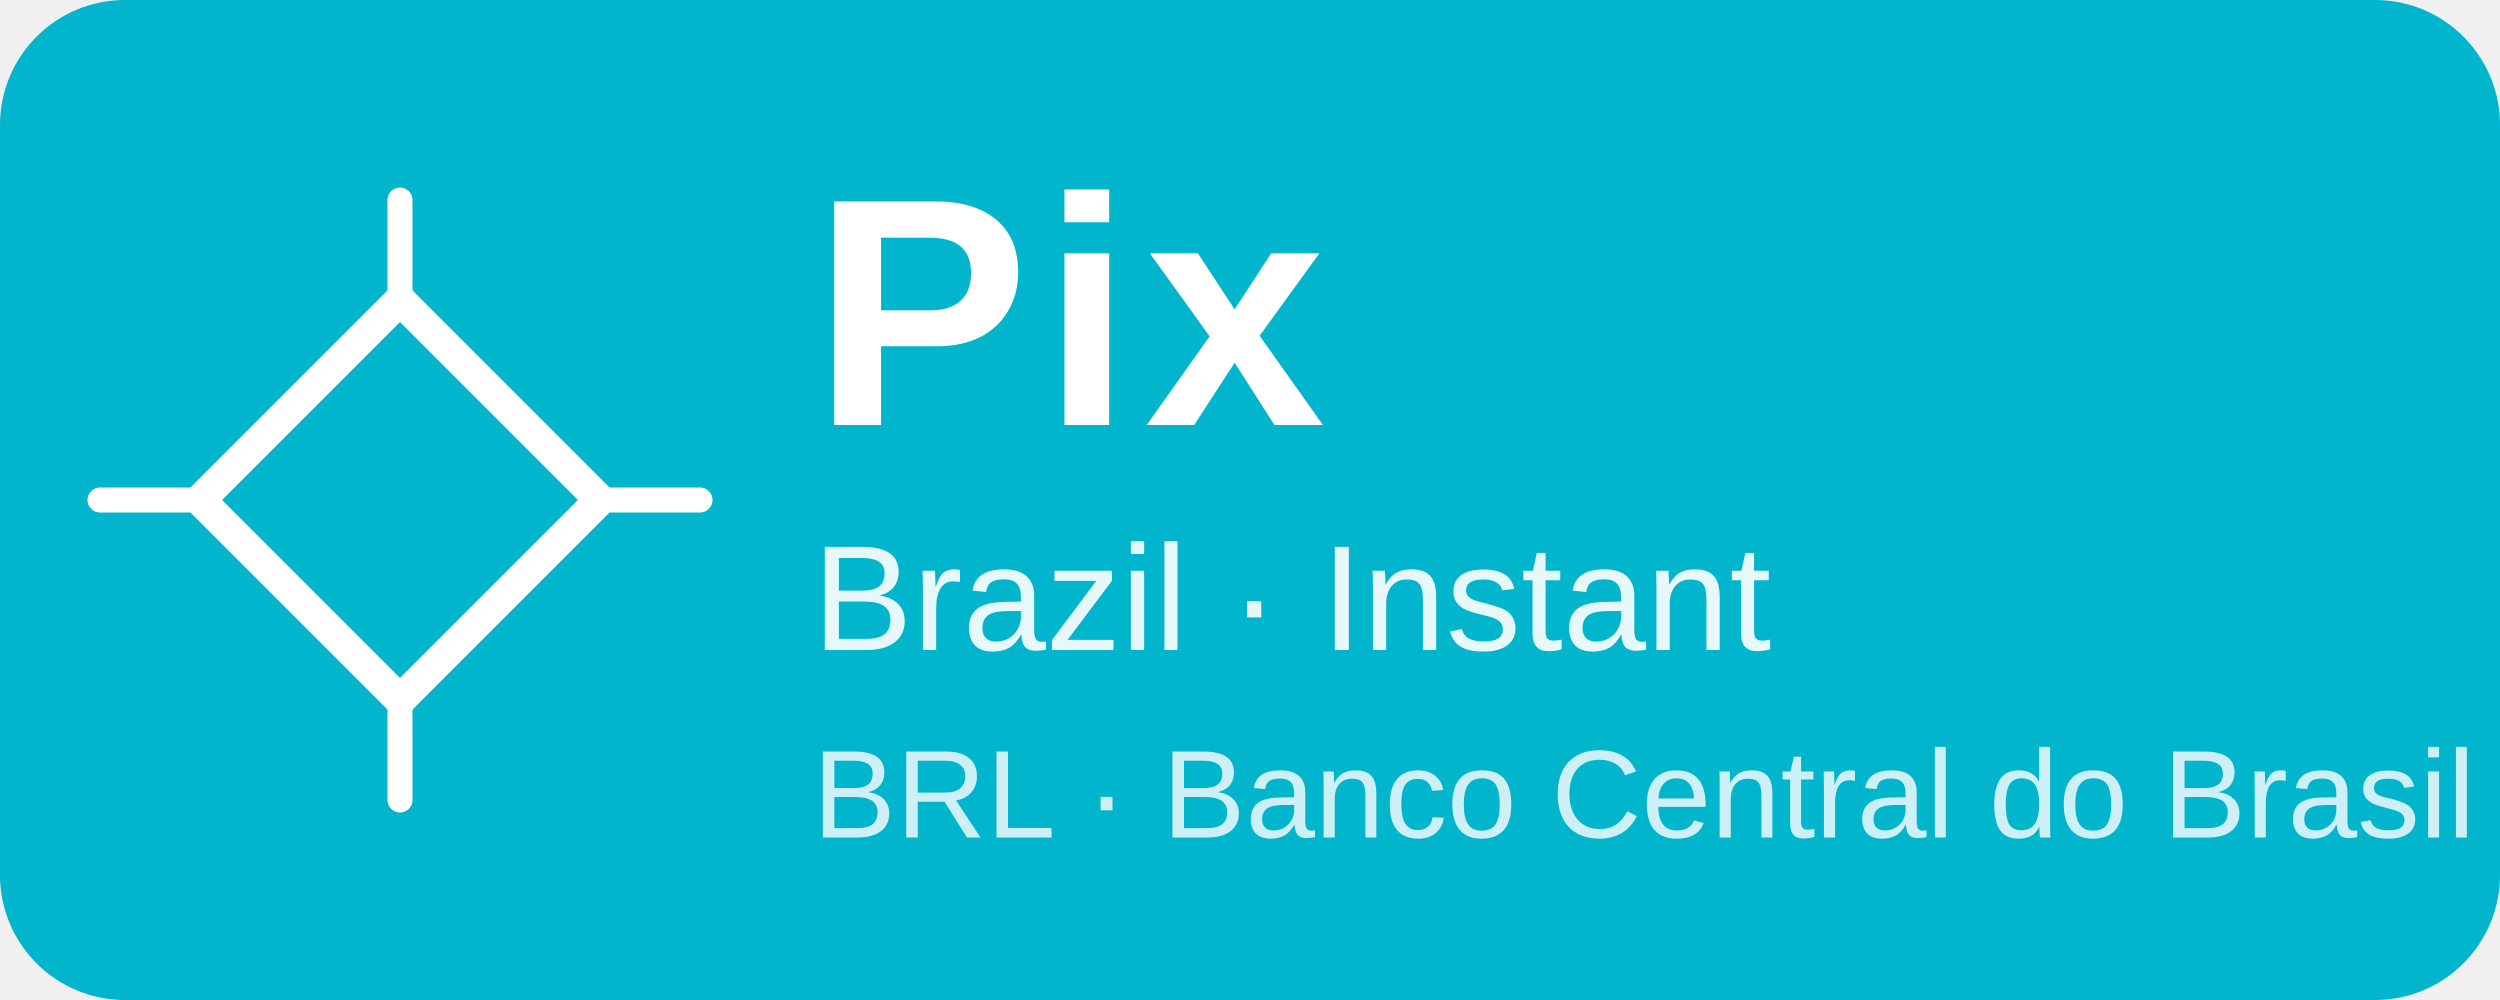
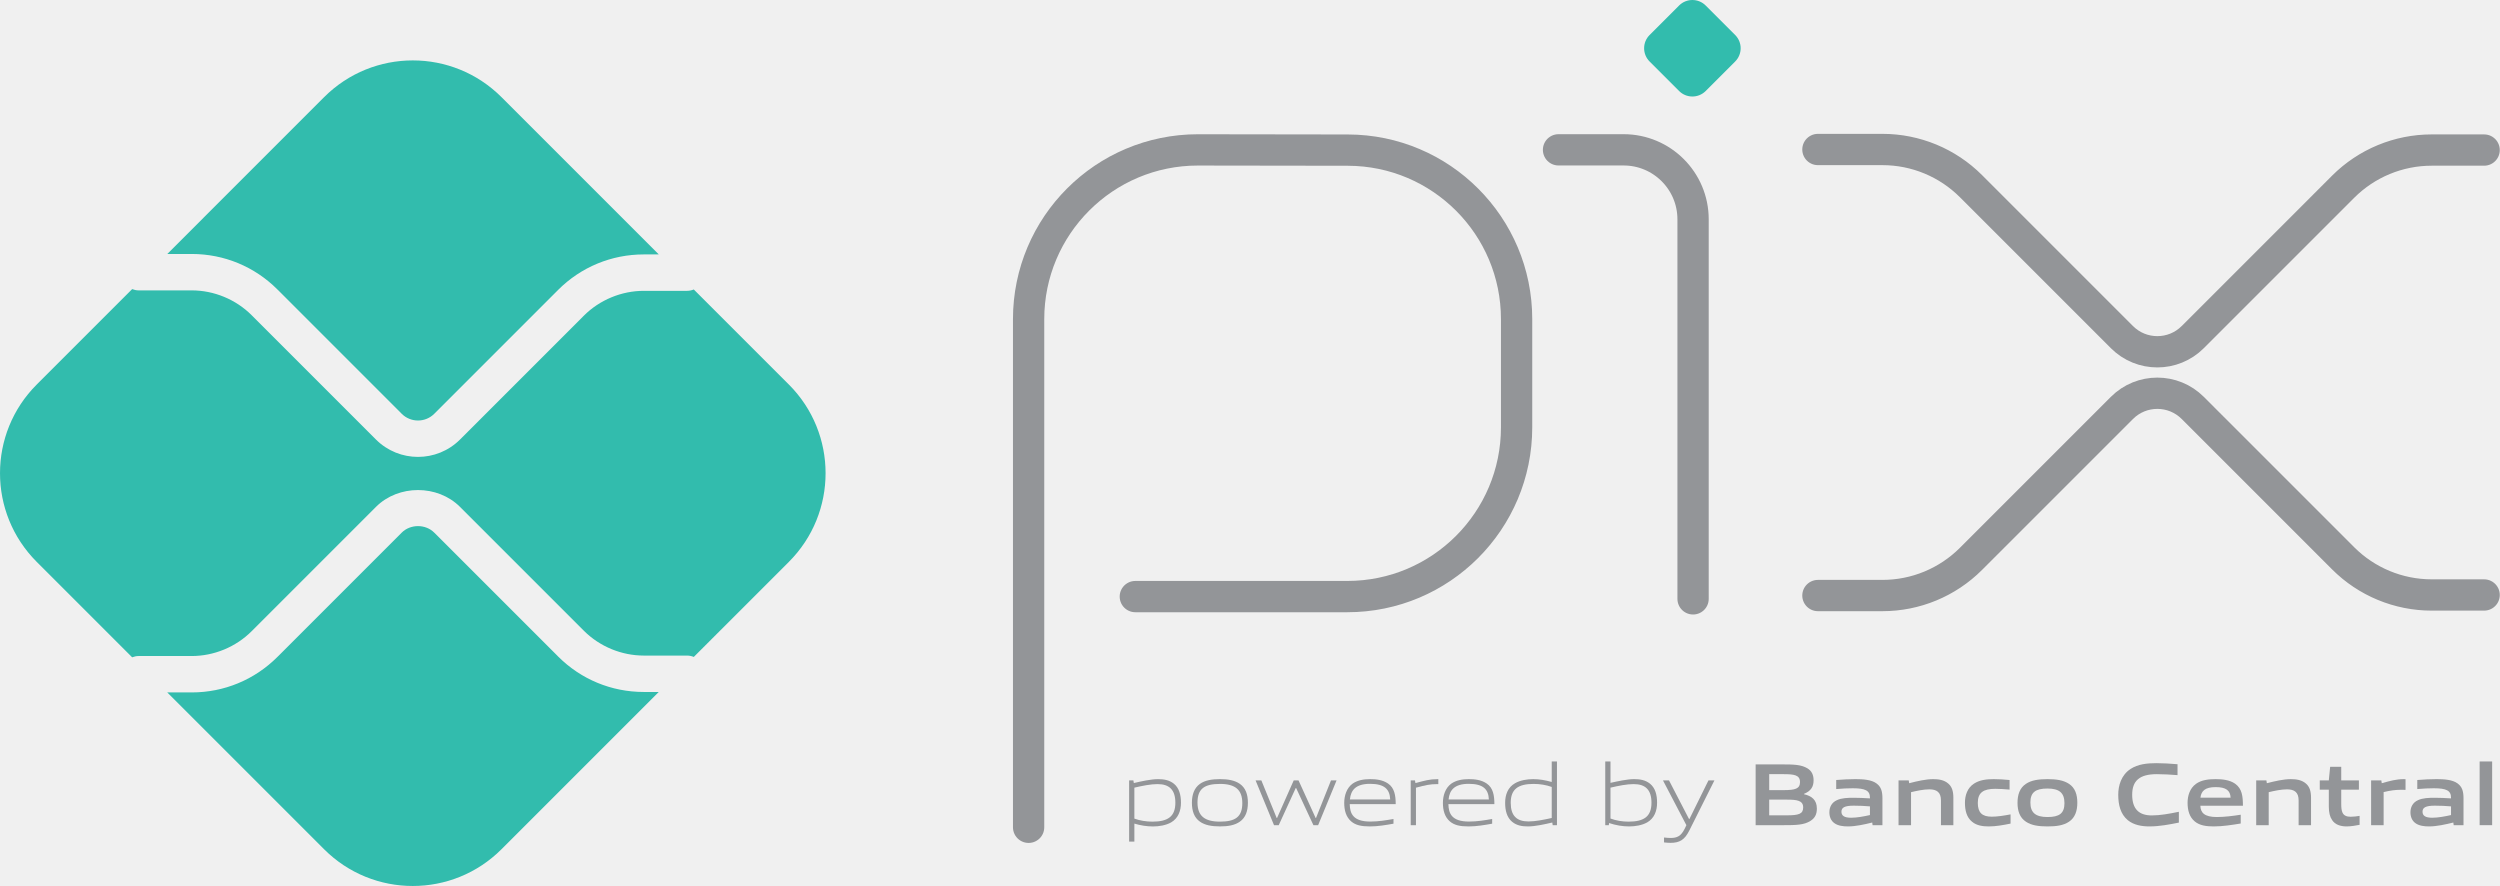
- <svg xmlns="http://www.w3.org/2000/svg" viewBox="0 0 200 80" fill="none">
-   <rect width="200" height="80" rx="10" fill="#00B5CC" />
-   <g transform="translate(32,40)">
-     <path d="M0,-16 L16,0 L0,16 L-16,0 Z" fill="none" stroke="#FFFFFF" stroke-width="2.5" stroke-linejoin="round" />
-     <path d="M0,-16 L0,-24" stroke="#FFFFFF" stroke-width="2" stroke-linecap="round" />
-     <path d="M16,0 L24,0" stroke="#FFFFFF" stroke-width="2" stroke-linecap="round" />
-     <path d="M0,16 L0,24" stroke="#FFFFFF" stroke-width="2" stroke-linecap="round" />
-     <path d="M-16,0 L-24,0" stroke="#FFFFFF" stroke-width="2" stroke-linecap="round" />
+ <svg xmlns="http://www.w3.org/2000/svg" id="svg859" version="1.1" viewBox="0 0 237.765 84.263" height="84.263mm" width="237.765mm">
+   <defs id="defs853">
+     <clipPath clipPathUnits="userSpaceOnUse" id="clipPath1420">
+       <path d="M 0,1080 H 1920 V 0 H 0 Z" id="path1418" />
+     </clipPath>
+     <clipPath clipPathUnits="userSpaceOnUse" id="clipPath1428">
+       <path d="M 2.312,1078.65 H 1921.71 V 0.355 H 2.312 Z" id="path1426" />
+     </clipPath>
+     <radialGradient fx="0" fy="0" cx="0" cy="0" r="1" gradientUnits="userSpaceOnUse" gradientTransform="matrix(2279.446,0,0,1280.542,962.0127,539.5037)" spreadMethod="pad" id="radialGradient1438">
+       <stop style="stop-opacity:1;stop-color:#ffffff" offset="0" id="stop1434" />
+       <stop style="stop-opacity:1;stop-color:#000000" offset="1" id="stop1436" />
+     </radialGradient>
+     <clipPath clipPathUnits="userSpaceOnUse" id="clipPath1460">
+       <path d="M 1.52588e-5,1083.19 H 1921.71 V -3.057 H 1.52588e-5 Z" id="path1458" />
+     </clipPath>
+     <radialGradient fx="0" fy="0" cx="0" cy="0" r="1" gradientUnits="userSpaceOnUse" gradientTransform="matrix(2282.192,0,0,1289.978,960.8566,540.0655)" spreadMethod="pad" id="radialGradient1470">
+       <stop style="stop-opacity:1;stop-color:#ffffff" offset="0" id="stop1466" />
+       <stop style="stop-opacity:1;stop-color:#000000" offset="1" id="stop1468" />
+     </radialGradient>
+     <clipPath clipPathUnits="userSpaceOnUse" id="clipPath1492">
+       <path d="M 11.783,1078.21 H 1910.67 V 42.022 H 11.783 Z" id="path1490" />
+     </clipPath>
+     <clipPath clipPathUnits="userSpaceOnUse" id="clipPath1496">
+       <path d="M 11.783,1017.59 H 1879.91 V 42.022 H 11.783 Z" id="path1494" />
+     </clipPath>
+     <clipPath clipPathUnits="userSpaceOnUse" id="clipPath1500">
+       <path d="M 121.596,1078.21 H 1910.67 V 117.8 H 121.596 Z" id="path1498" />
+     </clipPath>
+     <clipPath clipPathUnits="userSpaceOnUse" id="clipPath2268">
+       <path d="M 0,1080 H 1920 V 0 H 0 Z" id="path2266" />
+     </clipPath>
+     <clipPath clipPathUnits="userSpaceOnUse" id="clipPath2280">
+       <path d="m 1609.83,82.259 h 26.48 V 63.583 h -26.48 z" id="path2278" />
+     </clipPath>
+     <clipPath clipPathUnits="userSpaceOnUse" id="clipPath2296">
+       <path d="m 1600.18,103.19 h 22.86 V 76.768 h -22.86 z" id="path2294" />
+     </clipPath>
+     <clipPath clipPathUnits="userSpaceOnUse" id="clipPath2312">
+       <path d="m 1618.19,89.932 h 22.12 V 63.646 h -22.12 z" id="path2310" />
+     </clipPath>
+     <clipPath clipPathUnits="userSpaceOnUse" id="clipPath2328">
+       <path d="m 1604.2,103.117 h 26.46 V 84.441 h -26.46 z" id="path2326" />
+     </clipPath>
+     <clipPath clipPathUnits="userSpaceOnUse" id="clipPath2474">
+       <path d="M 0,1080 H 1920 V 0 H 0 Z" id="path2472" />
+     </clipPath>
+     <clipPath clipPathUnits="userSpaceOnUse" id="clipPath2482">
+       <path d="M 1258.575,-1094.026 926.826,-9.01 H 0 v -1085.016 z" id="path2480" />
+     </clipPath>
+     <clipPath clipPathUnits="userSpaceOnUse" id="clipPath2490">
+       <path d="M -307.943,-1106.382 H 1369.67 V 12.027 H -307.943 Z" id="path2488" />
+     </clipPath>
+   </defs>
+   <g transform="translate(-535.594,-20.80882)" id="layer1">
+     <path d="m 633.421,99.489 v -48.324 c 0,-8.892 7.208,-16.1 16.099,-16.1 l 14.268,0.021 c 8.866,0.018 16.044,7.21 16.044,16.076 v 10.286 c 0,8.892 -7.208,16.1 -16.1,16.1 h -20.162" style="fill:none;stroke:#939598;stroke-width:2.976;stroke-linecap:round;stroke-linejoin:round;stroke-miterlimit:10;stroke-dasharray:none;stroke-opacity:1" id="path2356" />
+     <path d="m 683.819,35.059 h 6.189 c 3.649,0 6.607,2.958 6.607,6.607 v 36.098" style="fill:none;stroke:#939598;stroke-width:2.976;stroke-linecap:round;stroke-linejoin:round;stroke-miterlimit:10;stroke-dasharray:none;stroke-opacity:1" id="path2360" />
+     <path d="m 695.289,29.466 -2.807,-2.807 c -0.697,-0.696 -0.697,-1.826 0,-2.522 l 2.805,-2.805 c 0.698,-0.697 1.828,-0.697 2.526,0 l 2.805,2.805 c 0.697,0.696 0.697,1.826 0,2.522 l -2.807,2.807 c -0.696,0.696 -1.825,0.696 -2.522,0" style="fill:#32bcad;fill-opacity:1;fill-rule:nonzero;stroke:none;stroke-width:0.353" id="path2364" />
+     <path d="m 708.489,35.027 h 6.138 c 3.158,0 6.186,1.254 8.418,3.487 l 14.357,14.357 c 1.859,1.86 4.875,1.86 6.735,0 l 14.304,-14.304 c 2.233,-2.232 5.261,-3.487 8.418,-3.487 h 4.99" style="fill:none;stroke:#939598;stroke-width:2.976;stroke-linecap:round;stroke-linejoin:round;stroke-miterlimit:10;stroke-dasharray:none;stroke-opacity:1" id="path2368" />
+     <path d="m 708.489,77.448 h 6.138 c 3.158,0 6.186,-1.254 8.418,-3.487 l 14.357,-14.357 c 1.859,-1.86 4.875,-1.86 6.735,0 l 14.304,14.304 c 2.233,2.232 5.261,3.487 8.418,3.487 h 4.99" style="fill:none;stroke:#939598;stroke-width:2.976;stroke-linecap:round;stroke-linejoin:round;stroke-miterlimit:10;stroke-dasharray:none;stroke-opacity:1" id="path2372" />
+     <path d="m 596.827,86.62 c -3.08,0 -5.978,-1.199 -8.156,-3.377 l -11.777,-11.777 c -0.827,-0.829 -2.268,-0.827 -3.095,0 l -11.82,11.82 c -2.178,2.177 -5.076,3.377 -8.156,3.377 h -2.321 l 14.916,14.915 c 4.658,4.658 12.211,4.658 16.869,0 l 14.958,-14.958 z" style="fill:#32bcad;fill-opacity:1;fill-rule:nonzero;stroke:none;stroke-width:0.353" id="path2376" />
+     <path d="m 553.824,44.963 c 3.08,0 5.978,1.199 8.156,3.377 l 11.82,11.822 c 0.851,0.852 2.241,0.855 3.095,-10e-4 l 11.777,-11.778 c 2.178,-2.177 5.076,-3.377 8.156,-3.377 h 1.419 l -14.958,-14.958 c -4.659,-4.658 -12.211,-4.658 -16.869,0 l -14.915,14.915 z" style="fill:#32bcad;fill-opacity:1;fill-rule:nonzero;stroke:none;stroke-width:0.353" id="path2380" />
+     <path d="m 610.618,57.379 -9.039,-9.039 c -0.199,0.08 -0.415,0.129 -0.642,0.129 h -4.11 c -2.125,0 -4.205,0.862 -5.706,2.364 l -11.776,11.777 c -1.102,1.102 -2.55,1.653 -3.997,1.653 -1.448,0 -2.895,-0.551 -3.997,-1.652 l -11.821,-11.821 c -1.501,-1.503 -3.581,-2.364 -5.706,-2.364 h -5.054 c -0.216,0 -0.417,-0.051 -0.607,-0.122 l -9.075,9.075 c -4.658,4.658 -4.658,12.211 0,16.869 l 9.075,9.075 c 0.191,-0.072 0.392,-0.122 0.607,-0.122 h 5.054 c 2.125,0 4.205,-0.861 5.706,-2.364 l 11.82,-11.82 c 2.136,-2.135 5.861,-2.135 7.995,0.001 l 11.776,11.776 c 1.501,1.502 3.581,2.364 5.706,2.364 h 4.11 c 0.228,0 0.443,0.05 0.642,0.129 l 9.039,-9.039 c 4.658,-4.658 4.658,-12.211 0,-16.869" style="fill:#32bcad;fill-opacity:1;fill-rule:nonzero;stroke:none;stroke-width:0.353" id="path2384" />
+     <path d="m 645.691,95.381 c -0.667,0 -1.444,0.161 -2.212,0.338 v 2.945 c 0.532,0.194 1.139,0.288 1.722,0.288 1.477,0 2.177,-0.498 2.177,-1.799 0,-1.223 -0.574,-1.771 -1.687,-1.771 m -2.71,5.469 v -5.824 h 0.405 l 0.042,0.254 c 0.683,-0.161 1.628,-0.371 2.304,-0.371 0.549,0 1.072,0.084 1.511,0.439 0.507,0.414 0.667,1.08 0.667,1.806 0,0.761 -0.254,1.478 -0.945,1.874 -0.481,0.27 -1.131,0.38 -1.713,0.38 -0.599,0 -1.173,-0.093 -1.772,-0.27 v 1.713 z" style="fill:#939598;fill-opacity:1;fill-rule:nonzero;stroke:none;stroke-width:0.353" id="path2388" />
+     <path d="m 651.618,95.364 c -1.477,0 -2.135,0.465 -2.135,1.764 0,1.257 0.65,1.823 2.135,1.823 1.468,0 2.127,-0.456 2.127,-1.756 0,-1.257 -0.649,-1.832 -2.127,-1.832 m 1.899,3.587 c -0.49,0.354 -1.148,0.455 -1.899,0.455 -0.768,0 -1.427,-0.11 -1.907,-0.455 -0.54,-0.38 -0.76,-1.005 -0.76,-1.789 0,-0.777 0.22,-1.409 0.76,-1.798 0.481,-0.345 1.139,-0.455 1.907,-0.455 0.759,0 1.409,0.11 1.899,0.455 0.549,0.389 0.76,1.021 0.76,1.789 0,0.786 -0.219,1.419 -0.76,1.798" style="fill:#939598;fill-opacity:1;fill-rule:nonzero;stroke:none;stroke-width:0.353" id="path2392" />
+     <path d="m 660.508,99.289 -1.646,-3.536 h -0.034 l -1.62,3.536 h -0.447 l -1.755,-4.262 h 0.549 l 1.46,3.578 h 0.034 l 1.586,-3.578 h 0.456 l 1.629,3.578 h 0.034 l 1.426,-3.578 h 0.531 l -1.755,4.262 z" style="fill:#939598;fill-opacity:1;fill-rule:nonzero;stroke:none;stroke-width:0.353" id="path2396" />
+     <path d="m 665.894,95.356 c -1.367,0 -1.831,0.607 -1.916,1.486 h 3.832 c -0.042,-0.97 -0.54,-1.486 -1.916,-1.486 m -0.017,4.051 c -0.819,0 -1.35,-0.118 -1.772,-0.473 -0.498,-0.43 -0.667,-1.054 -0.667,-1.772 0,-0.684 0.228,-1.409 0.794,-1.823 0.472,-0.329 1.055,-0.43 1.662,-0.43 0.549,0 1.182,0.059 1.705,0.414 0.616,0.413 0.735,1.139 0.735,1.966 h -4.372 c 0.017,0.877 0.304,1.655 1.958,1.655 0.785,0 1.519,-0.127 2.203,-0.245 v 0.447 c -0.709,0.127 -1.494,0.262 -2.245,0.262" style="fill:#939598;fill-opacity:1;fill-rule:nonzero;stroke:none;stroke-width:0.353" id="path2400" />
+     <path d="m 669.762,99.289 v -4.262 h 0.405 l 0.043,0.254 c 0.903,-0.228 1.325,-0.371 2.118,-0.371 h 0.059 v 0.473 h -0.119 c -0.666,0 -1.071,0.092 -2.008,0.338 v 3.57 z" style="fill:#939598;fill-opacity:1;fill-rule:nonzero;stroke:none;stroke-width:0.353" id="path2404" />
+     <path d="m 675.279,95.356 c -1.367,0 -1.831,0.607 -1.916,1.486 h 3.832 c -0.042,-0.97 -0.54,-1.486 -1.916,-1.486 m -0.017,4.051 c -0.819,0 -1.35,-0.118 -1.772,-0.473 -0.498,-0.43 -0.667,-1.054 -0.667,-1.772 0,-0.684 0.228,-1.409 0.794,-1.823 0.472,-0.329 1.055,-0.43 1.662,-0.43 0.549,0 1.182,0.059 1.705,0.414 0.616,0.413 0.735,1.139 0.735,1.966 h -4.372 c 0.017,0.877 0.304,1.655 1.958,1.655 0.785,0 1.519,-0.127 2.203,-0.245 v 0.447 c -0.709,0.127 -1.494,0.262 -2.245,0.262" style="fill:#939598;fill-opacity:1;fill-rule:nonzero;stroke:none;stroke-width:0.353" id="path2408" />
+     <path d="m 683.173,95.652 c -0.532,-0.194 -1.139,-0.288 -1.722,-0.288 -1.477,0 -2.178,0.499 -2.178,1.798 0,1.232 0.574,1.772 1.688,1.772 0.667,0 1.444,-0.161 2.212,-0.329 z m 0.093,3.637 -0.042,-0.254 c -0.684,0.161 -1.629,0.372 -2.304,0.372 -0.548,0 -1.072,-0.076 -1.511,-0.439 -0.506,-0.414 -0.667,-1.081 -0.667,-1.806 0,-0.76 0.253,-1.477 0.945,-1.865 0.481,-0.278 1.131,-0.388 1.722,-0.388 0.591,0 1.165,0.102 1.764,0.27 v -1.949 h 0.498 v 6.059 z" style="fill:#939598;fill-opacity:1;fill-rule:nonzero;stroke:none;stroke-width:0.353" id="path2412" />
+     <path d="m 690.972,95.381 c -0.667,0 -1.444,0.161 -2.212,0.338 v 2.937 c 0.54,0.202 1.139,0.296 1.722,0.296 1.477,0 2.177,-0.498 2.177,-1.799 0,-1.223 -0.574,-1.771 -1.687,-1.771 m 1.274,3.645 c -0.481,0.27 -1.131,0.38 -1.713,0.38 -0.633,0 -1.266,-0.11 -1.907,-0.321 l -0.025,0.203 h -0.338 v -6.06 h 0.498 v 2.033 c 0.684,-0.151 1.603,-0.354 2.253,-0.354 0.549,0 1.072,0.084 1.511,0.439 0.507,0.414 0.667,1.08 0.667,1.806 0,0.761 -0.254,1.478 -0.945,1.874" style="fill:#939598;fill-opacity:1;fill-rule:nonzero;stroke:none;stroke-width:0.353" id="path2416" />
+     <path d="m 693.852,100.926 v -0.464 c 0.244,0.025 0.473,0.042 0.633,0.042 0.616,0 0.987,-0.178 1.333,-0.878 l 0.161,-0.337 -2.228,-4.262 h 0.574 l 1.907,3.679 h 0.034 l 1.814,-3.679 h 0.566 l -2.397,4.786 c -0.439,0.869 -0.912,1.156 -1.781,1.156 -0.194,0 -0.405,-0.017 -0.616,-0.042" style="fill:#939598;fill-opacity:1;fill-rule:nonzero;stroke:none;stroke-width:0.353" id="path2420" />
+     <path d="m 705.509,96.858 h -1.654 v 1.494 h 1.662 c 1.139,0 1.57,-0.127 1.57,-0.751 0,-0.667 -0.591,-0.743 -1.578,-0.743 m -0.303,-2.422 h -1.35 v 1.519 h 1.359 c 1.123,0 1.57,-0.134 1.57,-0.768 0,-0.675 -0.565,-0.751 -1.578,-0.751 m 2.565,4.448 c -0.608,0.388 -1.342,0.405 -2.684,0.405 h -2.523 v -5.781 h 2.465 c 1.156,0 1.865,0.017 2.456,0.371 0.422,0.253 0.591,0.641 0.591,1.148 0,0.607 -0.253,1.013 -0.912,1.283 v 0.033 c 0.743,0.17 1.224,0.549 1.224,1.368 0,0.557 -0.202,0.92 -0.616,1.173" style="fill:#939598;fill-opacity:1;fill-rule:nonzero;stroke:none;stroke-width:0.353" id="path2424" />
+     <path d="m 713.436,97.5 c -0.498,-0.043 -1.004,-0.067 -1.536,-0.067 -0.869,0 -1.174,0.177 -1.174,0.573 0,0.371 0.254,0.574 0.92,0.574 0.557,0 1.224,-0.126 1.79,-0.254 z m 0.253,1.789 -0.034,-0.253 c -0.726,0.178 -1.569,0.371 -2.312,0.371 -0.456,0 -0.945,-0.059 -1.292,-0.313 -0.32,-0.228 -0.472,-0.599 -0.472,-1.029 0,-0.482 0.211,-0.929 0.717,-1.156 0.447,-0.211 1.047,-0.228 1.596,-0.228 0.447,0 1.046,0.025 1.544,0.059 v -0.076 c 0,-0.666 -0.439,-0.886 -1.638,-0.886 -0.464,0 -1.03,0.025 -1.57,0.075 v -0.861 c 0.599,-0.05 1.275,-0.084 1.832,-0.084 0.742,0 1.511,0.059 1.983,0.397 0.489,0.346 0.582,0.828 0.582,1.46 v 2.524 z" style="fill:#939598;fill-opacity:1;fill-rule:nonzero;stroke:none;stroke-width:0.353" id="path2428" />
+     <path d="m 720.19,99.289 v -2.355 c 0,-0.776 -0.396,-1.054 -1.106,-1.054 -0.523,0 -1.181,0.135 -1.738,0.27 v 3.139 h -1.19 v -4.262 h 0.97 l 0.042,0.27 c 0.751,-0.194 1.587,-0.388 2.279,-0.388 0.523,0 1.055,0.075 1.46,0.439 0.337,0.304 0.464,0.725 0.464,1.333 v 2.608 z" style="fill:#939598;fill-opacity:1;fill-rule:nonzero;stroke:none;stroke-width:0.353" id="path2432" />
+     <path d="m 724.734,99.407 c -0.549,0 -1.148,-0.075 -1.587,-0.447 -0.523,-0.422 -0.675,-1.089 -0.675,-1.807 0,-0.675 0.219,-1.409 0.869,-1.822 0.532,-0.346 1.19,-0.422 1.874,-0.422 0.49,0 0.971,0.034 1.502,0.084 v 0.912 c -0.431,-0.041 -0.945,-0.075 -1.359,-0.075 -1.131,0 -1.663,0.355 -1.663,1.334 0,0.92 0.397,1.316 1.325,1.316 0.54,0 1.174,-0.101 1.79,-0.219 v 0.877 c -0.667,0.136 -1.393,0.27 -2.076,0.27" style="fill:#939598;fill-opacity:1;fill-rule:nonzero;stroke:none;stroke-width:0.353" id="path2436" />
+     <path d="m 730.325,95.803 c -1.131,0 -1.629,0.355 -1.629,1.325 0,0.971 0.49,1.385 1.629,1.385 1.122,0 1.611,-0.347 1.611,-1.317 0,-0.971 -0.48,-1.393 -1.611,-1.393 m 2.042,3.157 c -0.523,0.354 -1.207,0.447 -2.042,0.447 -0.853,0 -1.536,-0.101 -2.051,-0.447 -0.591,-0.388 -0.802,-1.029 -0.802,-1.797 0,-0.769 0.211,-1.419 0.802,-1.807 0.515,-0.346 1.198,-0.447 2.051,-0.447 0.844,0 1.519,0.101 2.042,0.447 0.591,0.388 0.793,1.038 0.793,1.797 0,0.769 -0.211,1.419 -0.793,1.807" style="fill:#939598;fill-opacity:1;fill-rule:nonzero;stroke:none;stroke-width:0.353" id="path2440" />
+     <path d="m 740.031,99.407 c -0.717,0 -1.493,-0.118 -2.076,-0.599 -0.692,-0.574 -0.903,-1.46 -0.903,-2.414 0,-0.852 0.27,-1.864 1.173,-2.455 0.7,-0.455 1.569,-0.549 2.447,-0.549 0.642,0 1.3,0.042 2.018,0.101 v 1.038 c -0.616,-0.051 -1.375,-0.093 -1.966,-0.093 -1.646,0 -2.346,0.625 -2.346,1.958 0,1.36 0.649,1.967 1.865,1.967 0.793,0 1.679,-0.161 2.574,-0.347 v 1.029 c -0.895,0.178 -1.832,0.363 -2.785,0.363" style="fill:#939598;fill-opacity:1;fill-rule:nonzero;stroke:none;stroke-width:0.353" id="path2444" />
+     <path d="m 746.313,95.668 c -0.988,0 -1.368,0.355 -1.444,1.005 h 2.87 c -0.034,-0.692 -0.439,-1.005 -1.426,-1.005 m -0.178,3.739 c -0.7,0 -1.333,-0.084 -1.806,-0.473 -0.506,-0.421 -0.684,-1.054 -0.684,-1.781 0,-0.65 0.211,-1.375 0.802,-1.797 0.523,-0.371 1.19,-0.447 1.865,-0.447 0.607,0 1.325,0.067 1.848,0.43 0.684,0.481 0.743,1.224 0.751,2.102 h -4.051 c 0.025,0.65 0.371,1.072 1.57,1.072 0.743,0 1.57,-0.11 2.27,-0.219 v 0.835 c -0.819,0.135 -1.713,0.278 -2.566,0.278" style="fill:#939598;fill-opacity:1;fill-rule:nonzero;stroke:none;stroke-width:0.353" id="path2448" />
+     <path d="m 754.206,99.289 v -2.355 c 0,-0.776 -0.396,-1.054 -1.106,-1.054 -0.523,0 -1.181,0.135 -1.738,0.27 v 3.139 h -1.19 v -4.262 h 0.97 l 0.042,0.27 c 0.751,-0.194 1.587,-0.388 2.279,-0.388 0.523,0 1.055,0.075 1.46,0.439 0.337,0.304 0.464,0.725 0.464,1.333 v 2.608 z" style="fill:#939598;fill-opacity:1;fill-rule:nonzero;stroke:none;stroke-width:0.353" id="path2452" />
+     <path d="m 758.775,99.407 c -0.574,0 -1.097,-0.161 -1.384,-0.607 -0.211,-0.304 -0.313,-0.717 -0.313,-1.291 v -1.596 h -0.861 v -0.886 h 0.861 l 0.127,-1.292 h 1.055 v 1.292 h 1.679 v 0.886 h -1.679 v 1.368 c 0,0.329 0.025,0.607 0.118,0.81 0.127,0.287 0.405,0.396 0.776,0.396 0.278,0 0.616,-0.042 0.852,-0.084 v 0.852 c -0.388,0.077 -0.836,0.152 -1.232,0.152" style="fill:#939598;fill-opacity:1;fill-rule:nonzero;stroke:none;stroke-width:0.353" id="path2456" />
+     <path d="m 761.101,99.289 v -4.262 h 0.971 l 0.042,0.27 c 0.785,-0.219 1.367,-0.388 2.11,-0.388 0.034,0 0.084,0 0.151,0.008 v 1.013 c -0.135,-0.008 -0.295,-0.008 -0.413,-0.008 -0.582,0 -1.021,0.067 -1.671,0.219 v 3.147 z" style="fill:#939598;fill-opacity:1;fill-rule:nonzero;stroke:none;stroke-width:0.353" id="path2460" />
+     <path d="m 768.701,97.5 c -0.498,-0.043 -1.004,-0.067 -1.536,-0.067 -0.869,0 -1.174,0.177 -1.174,0.573 0,0.371 0.254,0.574 0.92,0.574 0.557,0 1.224,-0.126 1.79,-0.254 z m 0.253,1.789 -0.034,-0.253 c -0.726,0.178 -1.57,0.371 -2.313,0.371 -0.456,0 -0.945,-0.059 -1.292,-0.313 -0.32,-0.228 -0.472,-0.599 -0.472,-1.029 0,-0.482 0.211,-0.929 0.718,-1.156 0.447,-0.211 1.046,-0.228 1.595,-0.228 0.447,0 1.046,0.025 1.544,0.059 v -0.076 c 0,-0.666 -0.439,-0.886 -1.638,-0.886 -0.464,0 -1.03,0.025 -1.57,0.075 v -0.861 c 0.599,-0.05 1.275,-0.084 1.832,-0.084 0.742,0 1.511,0.059 1.983,0.397 0.489,0.346 0.582,0.828 0.582,1.46 v 2.524 z" style="fill:#939598;fill-opacity:1;fill-rule:nonzero;stroke:none;stroke-width:0.353" id="path2464" />
+     <path id="path2466" style="fill:#939598;fill-opacity:1;fill-rule:nonzero;stroke:none;stroke-width:0.353" d="m 771.422,93.229 h 1.19 v 6.059 h -1.19 z" />
  </g>
-   <text x="65" y="34" font-family="-apple-system, BlinkMacSystemFont, 'Helvetica Neue', Arial, sans-serif" font-weight="800" font-size="26" fill="#FFFFFF" letter-spacing="1">Pix</text>
-   <text x="65" y="52" font-family="-apple-system, BlinkMacSystemFont, 'Helvetica Neue', Arial, sans-serif" font-weight="500" font-size="12" fill="rgba(255,255,255,0.9)">Brazil · Instant</text>
-   <text x="65" y="67" font-family="-apple-system, BlinkMacSystemFont, 'Helvetica Neue', Arial, sans-serif" font-weight="400" font-size="10" fill="rgba(255,255,255,0.8)">BRL · Banco Central do Brasil</text>
</svg>
